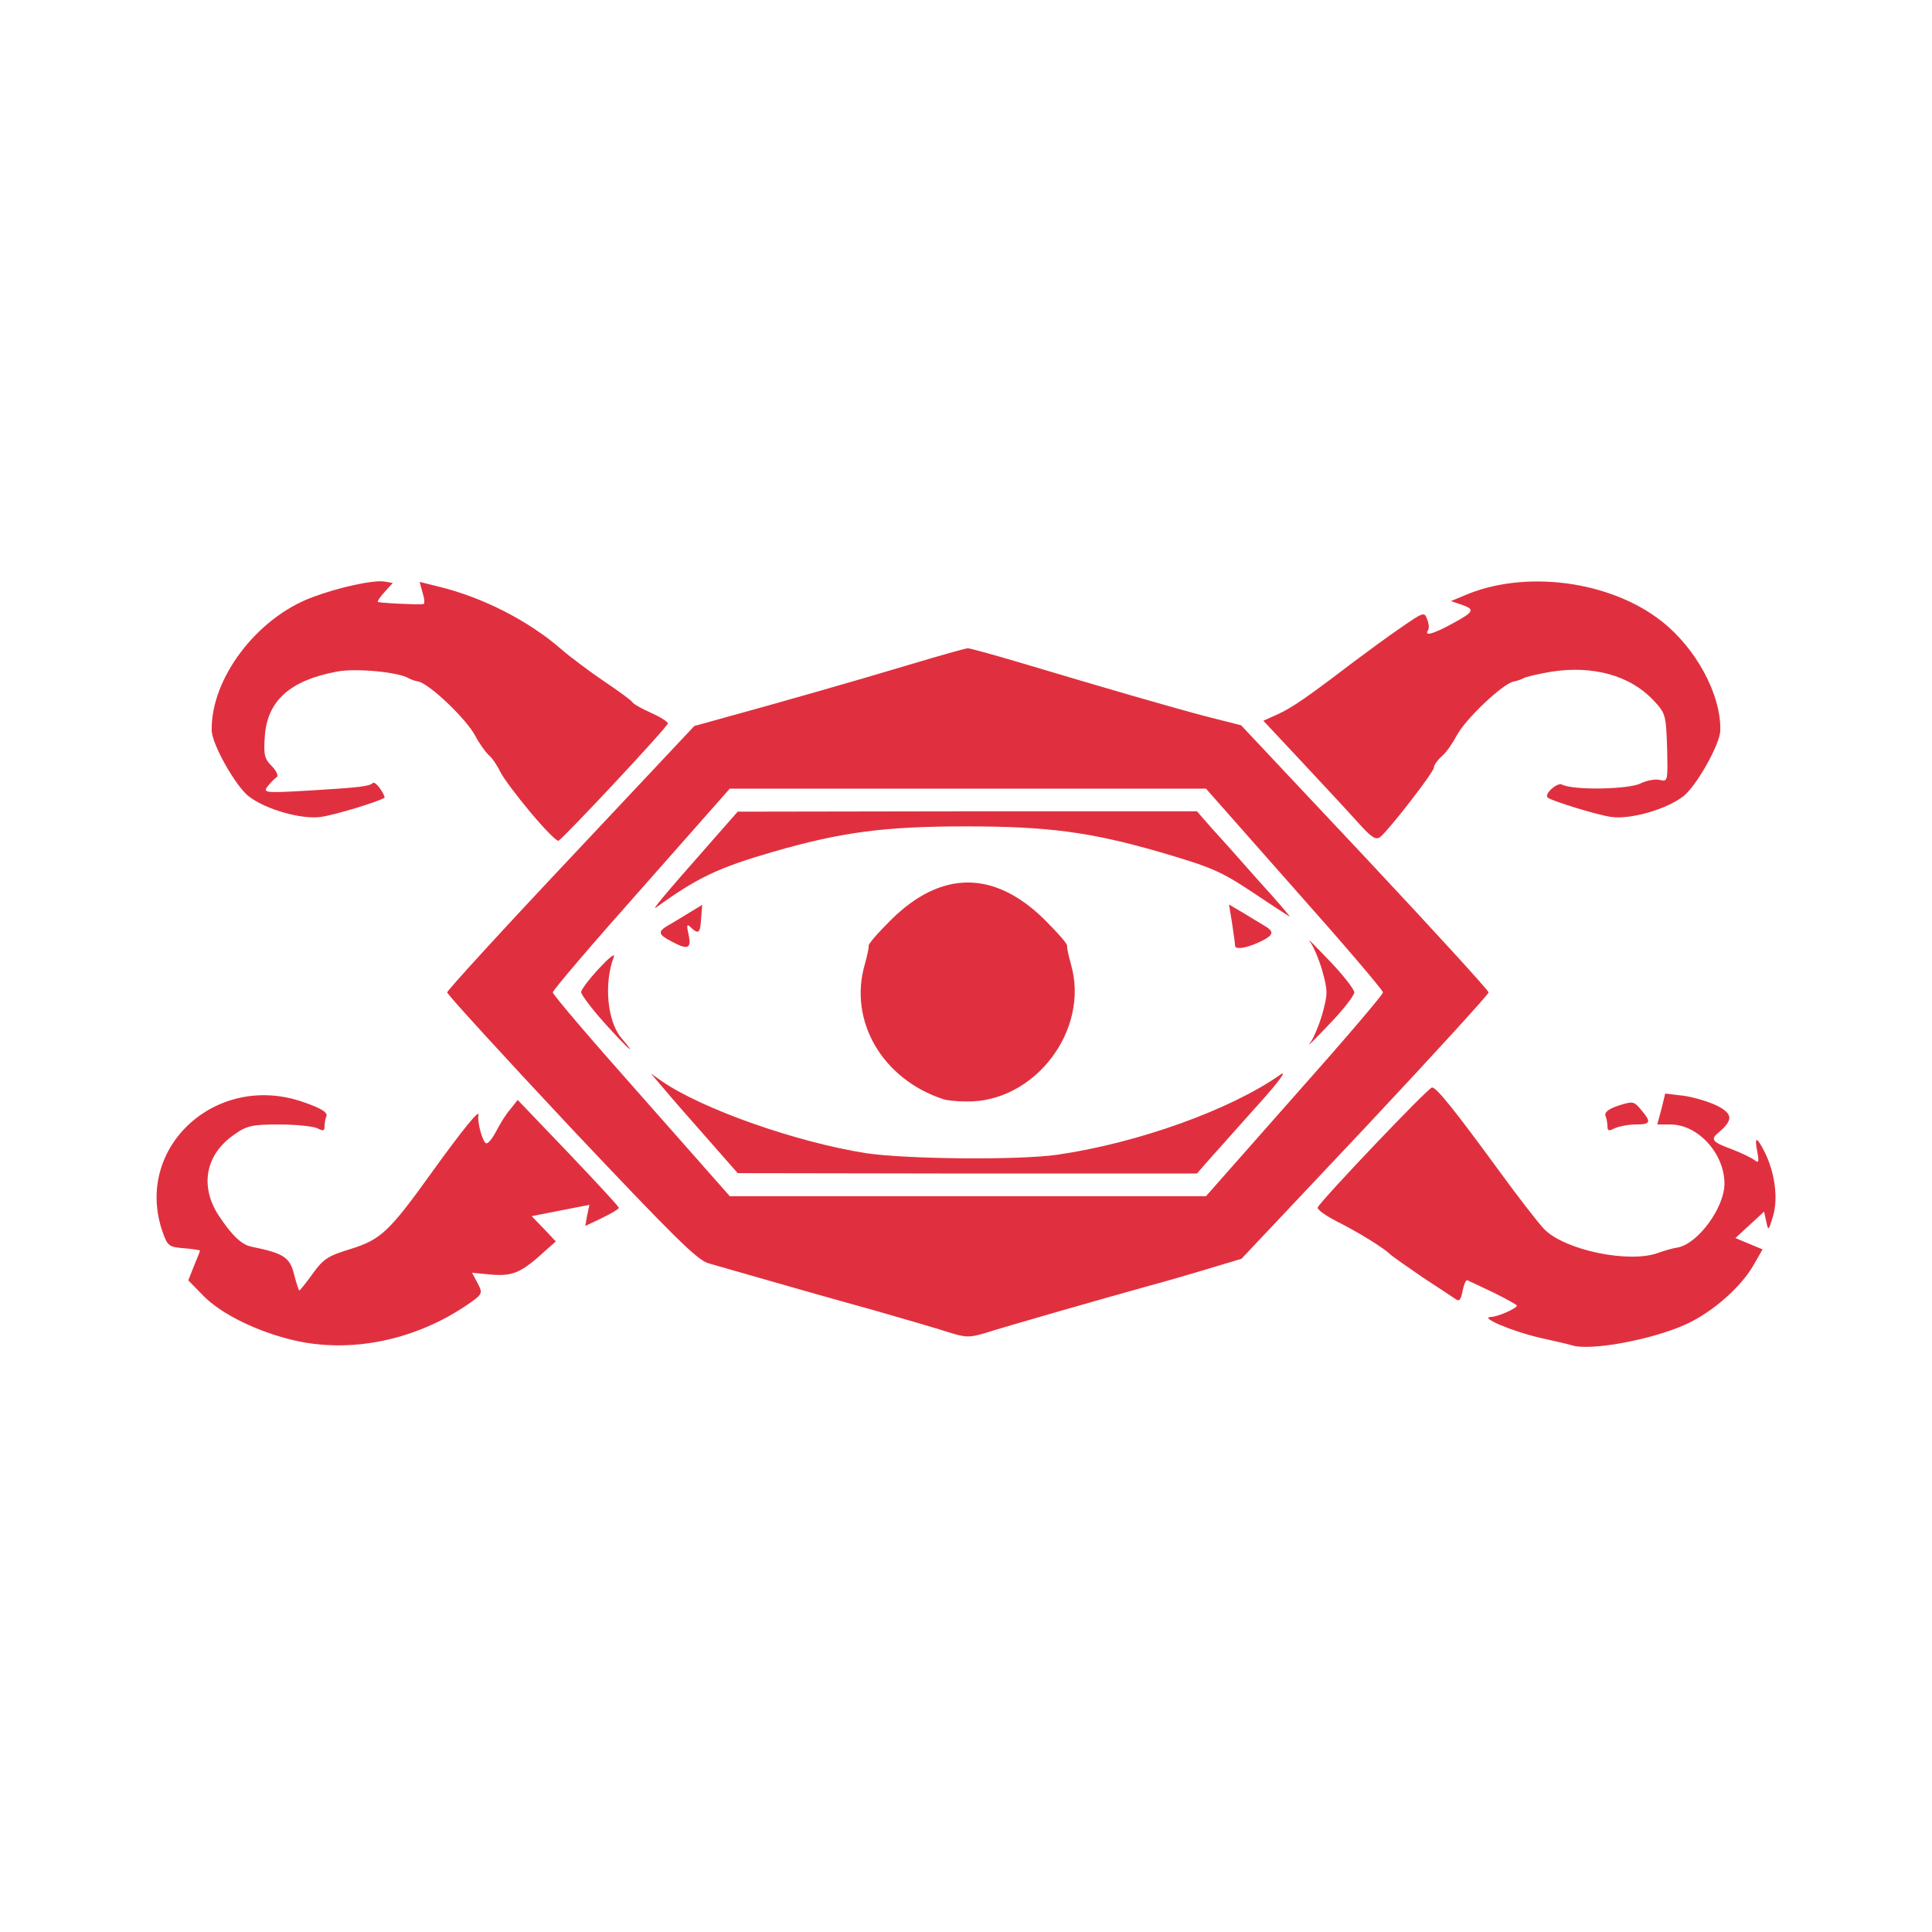
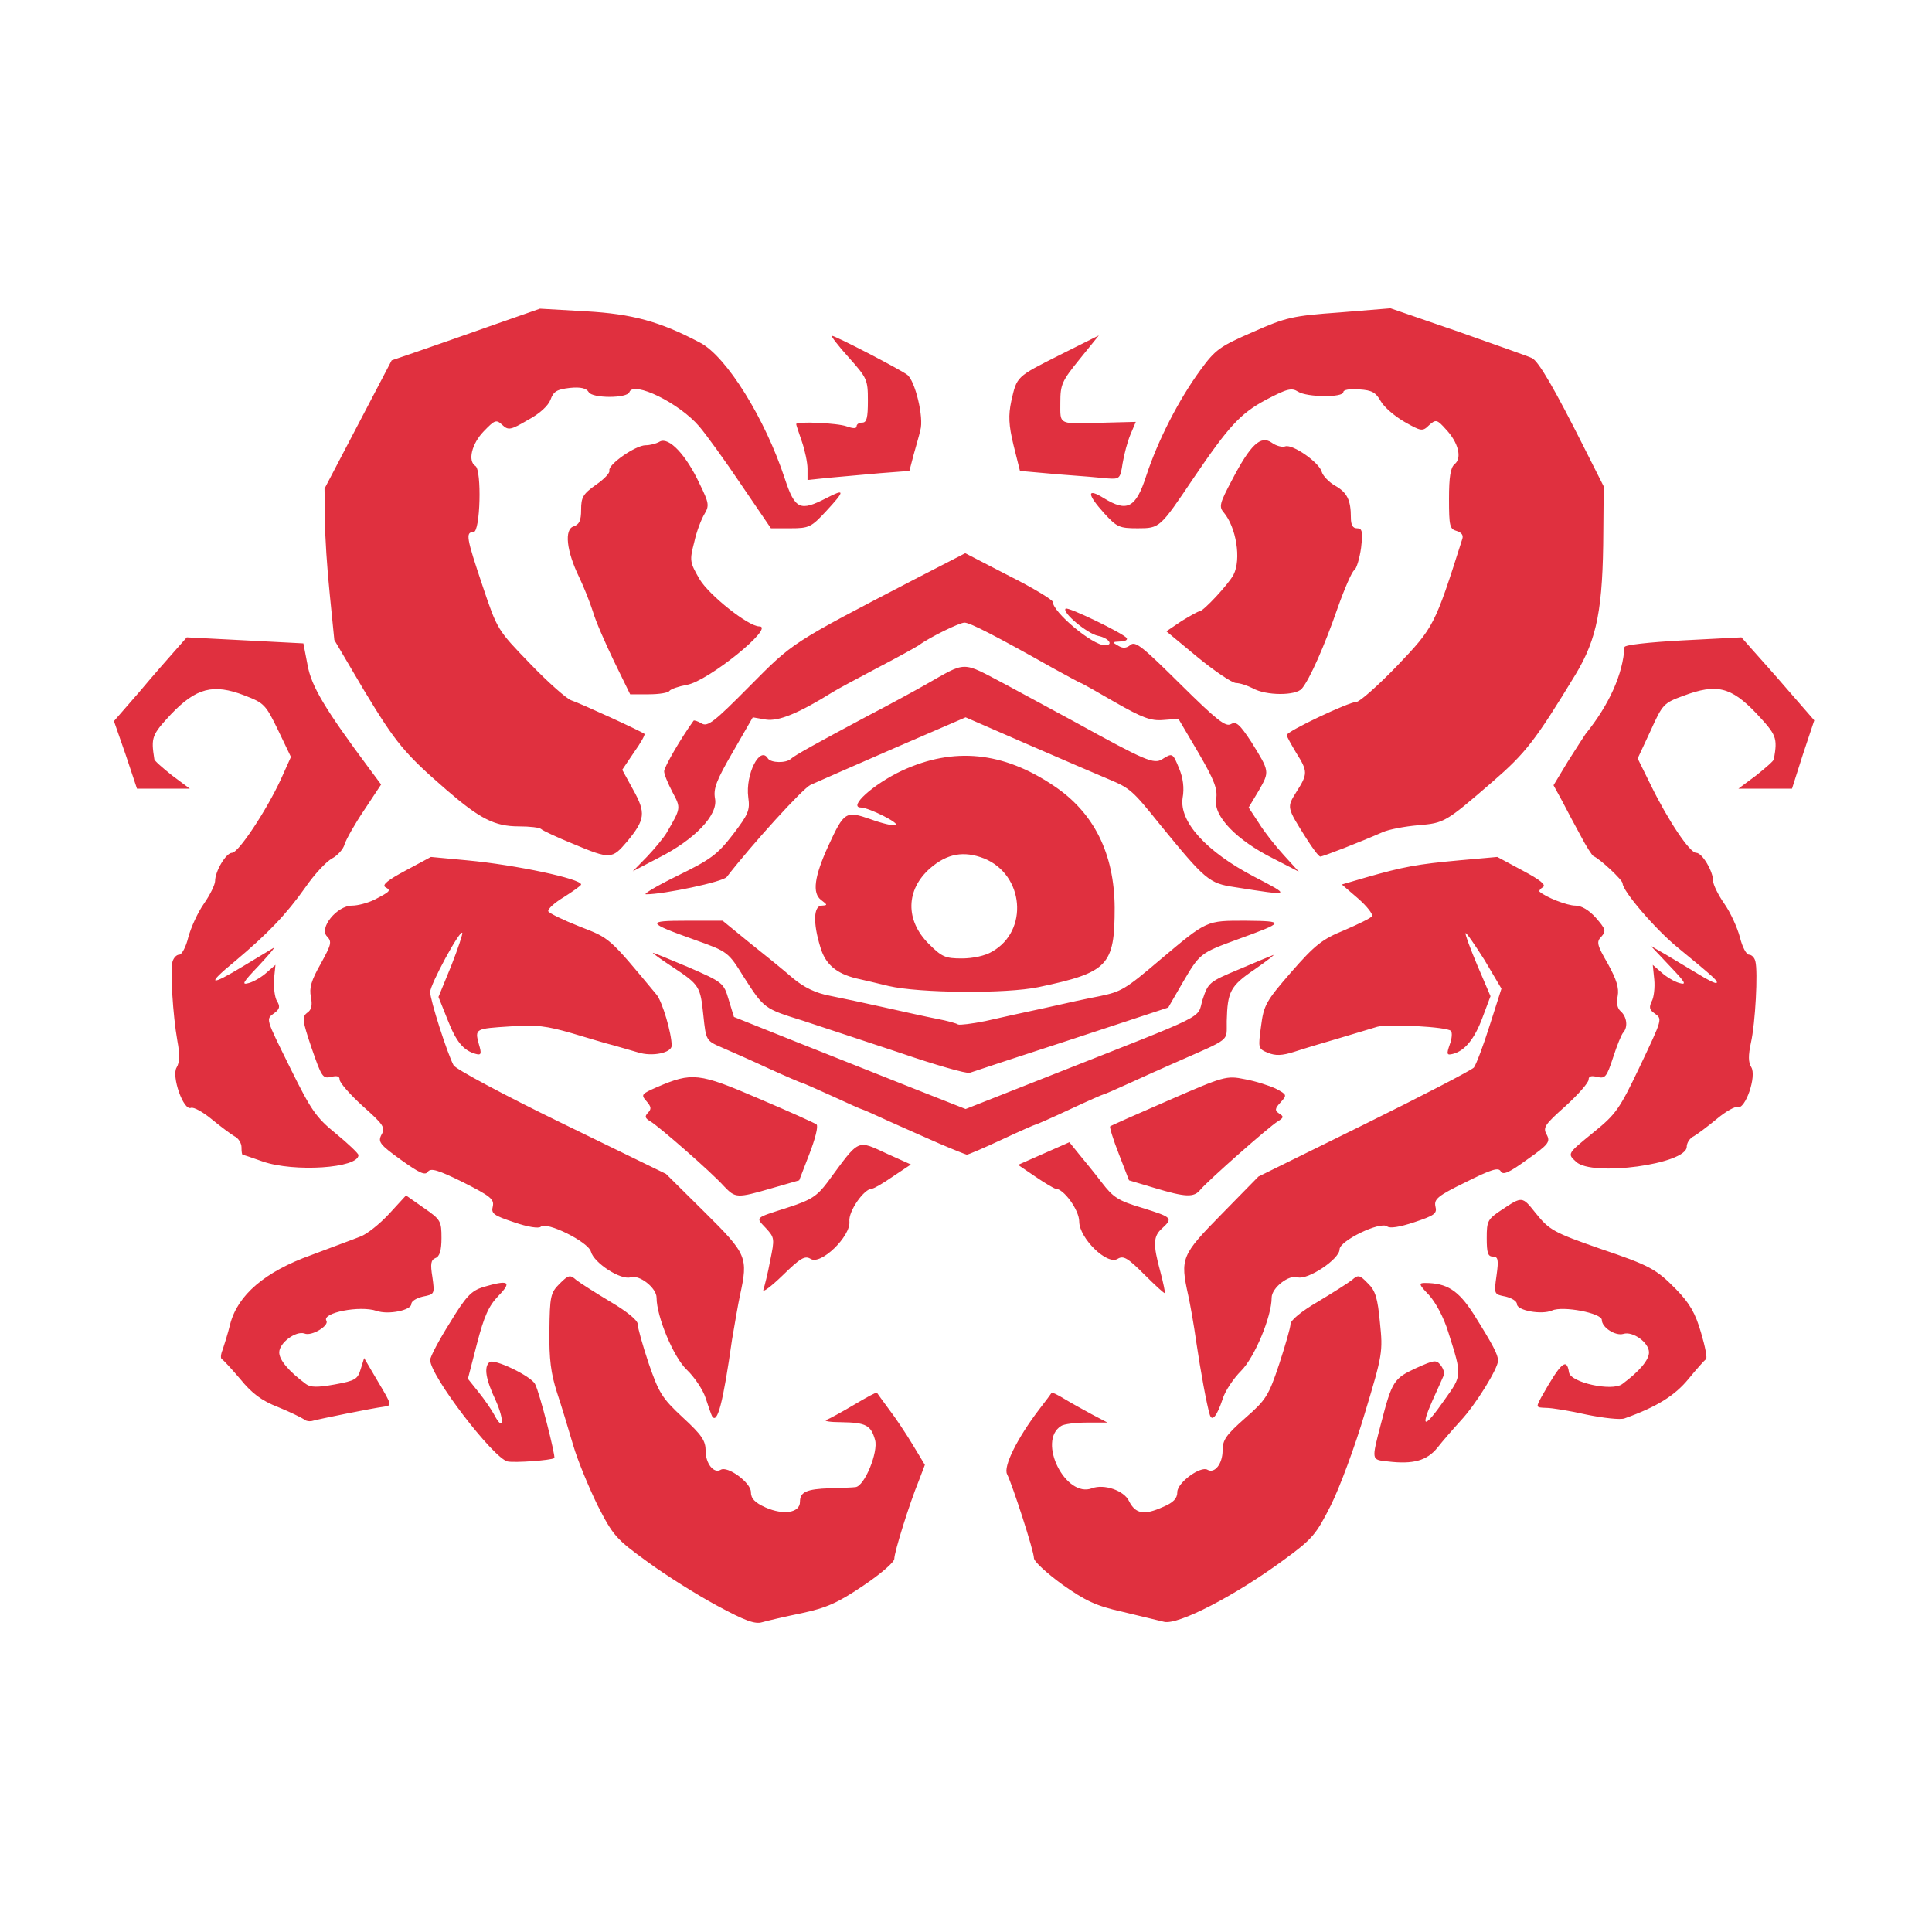
<svg xmlns="http://www.w3.org/2000/svg" viewBox="0 0 512 512">
-   <path fill="#e0303f" fill-rule="evenodd" d="M77.9,355.2C68.1,352.9 58.5,348.2 53.7,343.2L49.9,339.3L51.4,335.5C52.3,333.4 53.0,331.6 53.0,331.4C53.0,331.3 51.1,331.0 48.8,330.8C44.8,330.5 44.4,330.2 43.1,326.5C35.3,304.2 57.3,283.9 80.5,292.1C85.1,293.7 86.9,294.8 86.5,295.8C86.2,296.5 86.0,297.8 86.0,298.6C86.0,299.7 85.6,299.8 84.1,299.0C83.0,298.5 78.5,298.0 74.0,298.0C66.7,298.0 65.4,298.3 61.9,300.8C54.4,306.1 52.9,314.4 58.0,322.2C61.6,327.6 64.1,329.9 66.7,330.4C75.1,332.1 76.8,333.2 77.9,337.6C78.5,340.0 79.2,342.0 79.3,342.0C79.5,342.0 81.1,340.0 82.9,337.5C85.7,333.6 87.0,332.8 92.9,331.0C100.9,328.5 103.1,326.5 114.5,310.6C122.5,299.5 127.2,293.7 126.8,295.5C126.4,297.4 128.0,303.0 128.9,303.0C129.5,303.0 130.6,301.5 131.5,299.8C132.4,298.0 134.0,295.4 135.2,294.0L137.2,291.5L150.6,305.5C157.9,313.2 164.0,319.7 164.0,320.1C164.0,320.4 162.0,321.6 159.5,322.8L155.1,324.9L155.6,322.1L156.2,319.3L148.5,320.8L140.9,322.3L144.1,325.6L147.3,329.0L144.8,331.2C138.2,337.3 136.0,338.2 130.4,337.8L125.1,337.3L126.6,340.1C128.0,342.8 127.9,343.0 123.8,345.8C110.0,355.2 93.0,358.7 77.9,355.2ZM416.5,356.5C415.9,356.3 412.1,355.4 408.0,354.5C400.7,352.8 391.9,349.1 395.1,349.0C396.9,349.0 402.0,346.7 402.0,346.0C401.9,345.7 399.1,344.2 395.7,342.5C392.3,340.9 389.2,339.4 388.9,339.3C388.5,339.1 388.0,340.3 387.6,342.1C387.2,344.4 386.7,345.0 385.8,344.3C385.1,343.8 381.1,341.2 377.0,338.5C372.9,335.7 369.1,333.0 368.5,332.5C367.0,330.9 360.1,326.6 354.1,323.6C351.2,322.1 349.0,320.5 349.2,320.0C349.8,318.4 378.5,288.2 379.5,288.2C380.7,288.1 386.1,295.0 397.8,311.0C402.4,317.3 407.5,323.9 409.2,325.7C414.6,331.3 431.8,334.9 439.5,332.0C440.9,331.5 443.2,330.8 444.6,330.6C450.0,329.6 457.0,320.0 457.0,313.7C457.0,305.7 450.0,298.0 442.7,298.0L439.2,298.0L440.3,293.9L441.3,289.8L446.3,290.4C449.0,290.8 453.0,292.0 455.2,293.1C459.2,295.2 459.3,296.8 455.6,300.0C453.2,301.9 453.6,302.6 458.8,304.5C461.4,305.5 464.1,306.8 464.9,307.4C466.1,308.3 466.2,308.0 465.7,305.2C464.9,301.2 465.5,301.1 467.5,305.0C470.3,310.4 471.3,317.4 469.9,322.2C468.7,326.2 468.6,326.3 468.1,323.8L467.5,321.1L463.7,324.6L459.9,328.1L463.5,329.6L467.1,331.1L464.8,335.1C461.5,341.0 453.8,347.8 446.7,351.0C437.6,355.1 421.3,358.1 416.5,356.5ZM251.2,353.0C248.4,352.1 239.2,349.4 230.8,347.0C222.4,344.7 210.1,341.2 203.5,339.3C196.9,337.4 189.9,335.4 187.8,334.8C184.8,334.0 178.4,327.6 151.3,298.9C133.3,279.7 118.5,263.5 118.5,263.0C118.5,262.5 133.2,246.4 151.3,227.2L184.0,192.4L192.3,190.1C204.7,186.7 225.9,180.7 241.5,176.0C249.2,173.7 255.9,171.8 256.5,171.8C257.1,171.8 263.6,173.6 271.0,175.8C293.4,182.5 311.0,187.6 320.2,190.0L328.9,192.2L361.7,227.1C379.7,246.3 394.5,262.5 394.5,263.0C394.5,263.5 379.8,279.6 361.8,298.8L329.0,333.6L320.3,336.2C315.4,337.7 308.1,339.8 304.0,340.9C292.1,344.2 265.9,351.7 261.0,353.3C256.9,354.5 255.9,354.5 251.2,353.0ZM343.0,290.5C355.9,276.0 366.5,263.6 366.5,263.0C366.5,262.4 355.9,250.0 343.0,235.5L319.6,209.0L256.5,209.0L193.4,209.0L170.0,235.5C157.1,250.0 146.5,262.4 146.5,263.0C146.5,263.6 157.1,276.0 170.0,290.5L193.4,317.0L256.5,317.0L319.6,317.0L343.0,290.5ZM187.5,301.8C183.1,296.8 177.9,290.9 176.0,288.6L172.5,284.5L175.5,286.6C186.3,294.0 211.1,302.7 229.5,305.6C240.1,307.2 270.0,307.5 280.3,306.0C301.6,302.9 326.1,294.1 339.3,284.8C341.2,283.5 339.0,286.5 334.1,292.0C329.4,297.2 323.8,303.6 321.4,306.2L317.2,311.0L256.3,311.0L195.5,310.9L187.5,301.8ZM426.0,298.6C426.0,297.8 425.8,296.5 425.5,295.8C425.1,294.8 426.2,293.9 428.9,293.0C432.7,291.8 433.0,291.8 434.9,294.1C437.7,297.4 437.5,298.0 433.4,298.0C431.5,298.0 429.0,298.5 427.9,299.0C426.4,299.8 426.0,299.7 426.0,298.6ZM250.0,291.3C233.8,286.0 224.8,270.5 229.2,255.5C229.8,253.3 230.3,251.1 230.2,250.7C230.0,250.2 232.8,247.1 236.2,243.7C249.5,230.6 263.5,230.6 276.8,243.7C280.2,247.1 283.0,250.2 282.8,250.7C282.7,251.1 283.2,253.3 283.8,255.5C288.9,272.9 274.2,292.3 256.0,291.9C253.5,291.9 250.8,291.6 250.0,291.3ZM347.1,276.5C348.0,275.4 349.5,271.9 350.4,268.8C351.9,263.4 351.9,262.6 350.4,257.2C349.5,254.1 348.0,250.6 347.1,249.5C346.2,248.3 348.5,250.6 352.2,254.5C355.9,258.3 358.9,262.2 358.9,263.0C358.9,263.8 355.9,267.7 352.2,271.5C348.5,275.4 346.2,277.7 347.1,276.5ZM160.2,271.1C156.8,267.3 154.0,263.6 154.0,262.9C154.0,262.3 156.1,259.5 158.7,256.7C161.2,254.0 163.0,252.5 162.7,253.5C160.0,260.5 160.9,270.5 164.6,275.0C169.4,280.6 166.4,278.0 160.2,271.1ZM327.3,250.6C327.3,250.0 326.9,247.3 326.5,244.6L325.7,239.7L329.6,242.0C331.8,243.3 334.3,244.9 335.2,245.4C337.6,246.8 337.5,247.7 334.9,249.1C331.1,251.1 327.3,251.9 327.3,250.6ZM177.8,249.4C174.5,247.7 174.3,246.9 176.8,245.4C177.7,244.9 180.2,243.4 182.3,242.1L186.1,239.8L185.8,243.4C185.6,247.3 185.1,247.7 183.1,245.8C182.0,244.7 181.9,245.1 182.5,247.8C183.3,251.5 182.2,251.8 177.8,249.4ZM332.0,236.5C323.4,230.8 321.0,229.8 307.0,225.7C288.9,220.5 277.7,219.0 256.0,219.0C234.4,219.0 223.1,220.5 205.0,225.7C190.2,230.0 184.8,232.6 174.0,240.4C172.4,241.6 175.5,237.8 187.5,224.2L195.5,215.1L256.3,215.0L317.2,215.0L321.4,219.8C323.8,222.4 329.4,228.7 333.9,233.8C338.5,238.8 342.0,243.0 341.8,242.9C341.7,242.9 337.2,240.0 332.0,236.5ZM140.6,215.3C137.0,211.0 133.3,206.1 132.5,204.4C131.7,202.7 130.3,200.7 129.4,200.0C128.6,199.2 127.0,197.0 126.0,195.1C123.7,190.6 113.7,181.1 110.8,180.6C110.1,180.5 109.0,180.1 108.4,179.8C105.8,178.1 94.1,177.0 89.2,178.0C76.9,180.3 70.9,185.7 70.2,194.9C69.8,200.0 70.1,201.1 72.0,203.0C73.2,204.2 73.8,205.5 73.4,205.9C72.9,206.2 71.8,207.3 71.0,208.3C69.6,210.1 70.0,210.2 82.0,209.5C95.2,208.7 97.9,208.4 98.8,207.5C99.1,207.2 100.0,207.9 100.8,209.1C101.6,210.2 102.0,211.2 101.9,211.4C100.5,212.4 88.7,216.0 85.0,216.5C80.0,217.2 70.6,214.6 66.0,211.1C62.6,208.6 56.1,197.2 56.1,193.5C55.9,179.8 68.0,163.8 82.7,158.3C89.9,155.6 98.8,153.7 101.8,154.1L104.1,154.5L102.0,156.8C100.8,158.1 100.0,159.3 100.1,159.5C100.5,159.8 110.5,160.3 112.2,160.1C112.6,160.0 112.5,158.7 112.0,157.1L111.2,154.2L116.4,155.5C127.9,158.3 140.1,164.5 148.8,172.1C151.1,174.1 156.2,177.9 160.0,180.5C163.9,183.1 167.3,185.6 167.6,186.1C167.9,186.6 170.1,187.8 172.5,188.9C175.0,190.0 177.0,191.3 177.0,191.7C177.0,192.6 149.2,222.3 148.0,222.8C147.5,223.0 144.2,219.6 140.6,215.3ZM359.9,218.0C357.5,215.3 350.8,208.1 345.1,202.0L334.8,191.0L338.6,189.3C342.5,187.5 346.4,184.8 358.6,175.5C362.2,172.8 367.9,168.6 371.3,166.3C377.2,162.2 377.5,162.1 378.2,164.1C378.7,165.3 378.8,166.6 378.4,167.1C377.4,168.7 379.9,168.0 385.0,165.2C390.7,162.1 391.0,161.5 387.2,160.2L384.5,159.3L388.1,157.8C404.1,150.9 426.7,153.9 440.3,164.6C449.4,171.7 456.1,184.0 455.9,193.5C455.9,197.2 449.4,208.6 446.0,211.1C441.4,214.6 432.0,217.2 427.0,216.5C423.4,216.0 411.6,212.4 410.2,211.4C409.0,210.6 412.6,207.3 413.9,207.9C416.9,209.5 431.7,209.2 434.8,207.6C436.4,206.8 438.7,206.4 439.9,206.7C442.0,207.2 442.0,207.0 441.8,198.2C441.5,189.3 441.4,189.0 438.0,185.4C431.9,179.0 422.1,176.3 411.2,178.0C407.6,178.6 404.2,179.4 403.6,179.8C403.0,180.1 401.9,180.5 401.2,180.6C398.3,181.1 388.3,190.6 386.0,195.0C385.0,196.9 383.3,199.4 382.1,200.4C380.9,201.5 380.0,202.8 380.0,203.4C380.0,204.6 368.3,219.7 365.8,221.8C364.6,222.7 363.5,222.0 359.9,218.0Z" />
+   <path fill="#e0303f" fill-rule="evenodd" d="M190.0,425.5C184.8,422.7 176.5,417.5 171.6,413.9C163.3,407.9 162.5,407.0 158.4,399.0C156.1,394.3 153.1,387.1 151.9,383.0C150.7,378.9 148.8,372.6 147.6,369.0C146.0,364.0 145.5,360.2 145.6,352.7C145.7,343.5 145.9,342.6 148.3,340.2C150.7,337.8 151.1,337.8 152.7,339.2C153.7,340.0 157.8,342.6 161.8,345.0C166.2,347.6 169.0,349.9 169.0,350.9C169.0,351.9 170.3,356.5 171.9,361.3C174.6,369.1 175.4,370.5 180.9,375.6C186.0,380.3 187.0,381.8 187.0,384.5C187.0,387.9 189.2,390.6 191.0,389.5C192.8,388.4 199.0,392.9 199.0,395.4C199.0,397.1 200.0,398.2 202.9,399.5C207.7,401.6 212.0,400.9 212.0,398.0C212.0,395.4 213.7,394.6 220.0,394.4C223.0,394.3 226.1,394.2 226.7,394.1C229.1,393.9 232.8,384.8 231.9,381.6C230.8,377.7 229.5,377.0 223.0,376.9C220.0,376.9 218.2,376.6 219.0,376.3C219.8,376.0 223.1,374.2 226.3,372.3C229.5,370.4 232.2,368.9 232.4,369.1C232.5,369.3 234.0,371.3 235.6,373.5C237.3,375.7 240.1,379.9 241.9,382.9L245.1,388.2L243.5,392.4C241.0,398.5 237.0,411.3 237.0,413.1C237.0,414.0 233.4,417.1 228.8,420.2C222.0,424.8 219.0,426.1 212.5,427.5C208.1,428.4 203.4,429.5 202.0,429.9C200.1,430.5 197.4,429.5 190.0,425.5ZM308.5,429.8C306.8,429.4 301.8,428.2 297.3,427.1C290.5,425.6 287.6,424.2 281.5,419.9C277.4,416.9 274.0,413.8 274.0,412.9C274.0,411.0 268.3,393.5 266.9,390.7C265.8,388.7 269.6,381.1 275.4,373.5C277.1,371.3 278.6,369.3 278.7,369.1C278.8,368.9 280.4,369.7 282.2,370.8C284.0,371.9 287.3,373.7 289.5,374.9L293.5,377.0L288.0,377.0C285.0,377.0 281.9,377.4 281.2,377.9C274.8,381.9 282.4,397.1 289.4,394.4C292.6,393.2 297.9,395.0 299.2,397.8C300.9,401.2 303.2,401.6 308.1,399.4C311.0,398.2 312.0,397.1 312.0,395.4C312.0,392.9 318.2,388.4 320.0,389.5C321.9,390.6 324.0,387.9 324.0,384.4C324.0,381.6 324.9,380.3 330.0,375.8C335.5,371.0 336.2,369.9 339.0,361.5C340.6,356.6 342.0,351.8 342.0,350.9C342.0,349.9 344.9,347.5 349.2,345.0C353.2,342.6 357.3,340.0 358.3,339.2C359.9,337.8 360.3,337.8 362.5,340.1C364.5,342.0 365.1,344.0 365.7,350.5C366.5,358.2 366.4,359.0 361.7,374.5C359.1,383.3 355.0,394.3 352.7,398.9C348.8,406.6 347.9,407.8 340.2,413.4C327.3,422.9 312.2,430.7 308.5,429.8ZM134.5,387.3C130.7,386.4 114.0,364.6 114.0,360.4C114.0,359.6 116.3,355.2 119.2,350.6C123.5,343.5 124.9,342.1 128.0,341.1C134.8,339.1 135.8,339.6 132.1,343.4C129.5,346.1 128.3,348.8 126.4,356.1L124.0,365.4L126.8,368.9C128.4,370.9 130.2,373.5 130.9,374.8C133.4,379.6 133.8,376.7 131.4,371.2C128.7,365.5 128.2,362.3 129.7,361.0C130.8,359.9 140.8,364.7 141.8,366.8C143.0,369.0 147.3,386.0 146.9,386.4C146.1,387.0 136.4,387.7 134.5,387.3ZM367.8,387.3C363.4,386.8 363.4,387.2 366.0,377.2C368.9,366.0 369.4,365.3 375.2,362.6C380.1,360.4 380.6,360.3 381.8,361.8C382.5,362.7 382.9,363.9 382.6,364.5C382.4,365.0 381.0,368.1 379.6,371.2C376.3,378.7 377.5,378.6 382.8,371.0C387.5,364.4 387.5,364.7 383.8,353.0C382.6,349.1 380.5,345.2 378.7,343.2C376.0,340.4 375.9,340.0 377.6,340.0C383.5,340.0 386.5,342.0 390.5,348.2C395.7,356.5 397.0,359.0 397.0,360.6C397.0,362.6 391.2,372.1 387.1,376.5C385.1,378.7 382.3,381.9 380.9,383.7C378.1,387.1 374.5,388.1 367.8,387.3ZM80.5,376.1C79.9,375.7 76.9,374.2 73.7,372.9C69.3,371.2 66.7,369.2 63.7,365.5C61.4,362.8 59.2,360.4 58.8,360.2C58.4,360.0 58.5,358.9 59.0,357.7C59.4,356.5 60.4,353.4 61.0,350.9C63.0,343.2 70.2,337.0 82.5,332.6C88.0,330.5 93.8,328.4 95.5,327.7C97.2,327.1 100.6,324.4 103.1,321.7L107.6,316.8L112.3,320.1C116.8,323.2 117.0,323.6 117.0,328.1C117.0,331.4 116.5,333.0 115.4,333.4C114.2,333.9 114.0,334.9 114.6,338.5C115.2,342.9 115.2,343.0 112.1,343.6C110.4,344.0 109.0,344.8 109.0,345.6C109.0,347.2 103.0,348.5 99.8,347.4C95.4,345.9 85.2,347.9 86.5,350.0C87.3,351.3 82.6,354.2 80.7,353.4C78.4,352.6 74.0,355.9 74.0,358.4C74.0,360.4 76.5,363.4 81.1,366.8C82.3,367.7 84.2,367.7 88.7,366.9C94.2,365.9 94.8,365.5 95.6,362.8L96.5,359.9L100.2,366.2C103.9,372.4 103.9,372.5 101.7,372.8C98.6,373.2 84.8,376.0 83.0,376.5C82.1,376.8 81.0,376.6 80.5,376.1ZM420.5,374.9C416.1,373.9 411.3,373.1 409.7,373.1C407.0,373.0 407.0,373.0 408.5,370.2C413.7,361.0 415.2,359.7 415.8,363.7C416.2,366.4 427.2,368.8 429.9,366.8C434.5,363.4 437.0,360.4 437.0,358.4C437.0,355.8 432.7,352.7 430.2,353.5C428.1,354.1 424.5,351.8 424.5,349.8C424.5,348.0 414.2,346.0 411.3,347.3C408.5,348.5 402.0,347.3 402.0,345.6C402.0,344.8 400.6,344.0 399.0,343.6C395.9,343.0 395.9,343.0 396.6,338.0C397.2,333.8 397.0,333.0 395.6,333.0C394.3,333.0 394.0,332.0 394.0,328.1C394.0,323.6 394.2,323.1 398.0,320.6C403.4,317.0 403.4,317.0 406.9,321.4C410.6,326.0 411.7,326.6 424.0,330.9C437.3,335.4 438.9,336.3 444.2,341.7C447.8,345.4 449.3,348.0 450.8,353.2C451.9,356.9 452.5,360.0 452.1,360.2C451.8,360.4 449.7,362.7 447.5,365.4C443.9,369.8 439.2,372.8 430.5,375.9C429.4,376.3 424.9,375.8 420.5,374.9ZM188.7,375.3C188.5,374.9 187.7,372.7 187.0,370.5C186.3,368.3 184.0,364.9 182.0,363.0C178.5,359.7 174.0,348.9 174.0,343.9C174.0,341.3 169.4,337.7 167.1,338.5C164.5,339.3 157.4,334.7 156.6,331.7C155.9,329.1 144.8,323.6 143.3,325.1C142.8,325.6 139.9,325.2 136.2,323.9C130.8,322.1 130.1,321.6 130.6,319.7C131.0,317.8 130.0,317.0 122.7,313.3C116.0,310.0 114.2,309.5 113.4,310.5C112.7,311.6 111.2,310.9 106.3,307.4C100.6,303.3 100.1,302.6 101.1,300.7C102.2,298.8 101.6,298.0 96.1,293.1C92.7,290.0 90.0,286.9 90.0,286.1C90.0,285.2 89.3,285.0 87.7,285.4C85.5,285.9 85.2,285.3 82.6,277.8C80.1,270.4 80.0,269.5 81.4,268.4C82.6,267.6 82.8,266.4 82.4,264.2C81.9,261.8 82.5,259.8 85.0,255.4C87.8,250.3 88.0,249.6 86.7,248.2C84.4,246.0 89.3,240.0 93.3,240.0C94.8,240.0 97.5,239.3 99.3,238.4C103.5,236.2 103.7,236.0 102.1,235.1C101.2,234.5 102.8,233.2 107.5,230.7L114.2,227.1L123.8,228.0C136.7,229.2 154.0,232.9 154.0,234.4C154.0,234.7 152.0,236.1 149.5,237.7C147.0,239.2 145.1,240.9 145.3,241.5C145.5,242.0 149.2,243.8 153.5,245.5C161.7,248.7 161.2,248.2 174.0,263.6C175.5,265.4 178.0,273.8 178.0,277.1C178.0,279.0 172.9,280.1 169.1,278.9C167.1,278.3 164.2,277.5 162.5,277.0C160.8,276.6 155.9,275.1 151.5,273.8C144.9,271.9 142.1,271.5 135.3,272.0C125.9,272.6 125.8,272.6 126.9,276.7C127.7,279.3 127.5,279.7 126.1,279.3C122.8,278.4 120.9,276.1 118.6,270.2L116.2,264.2L119.6,255.9C121.4,251.3 122.7,247.4 122.5,247.2C121.8,246.5 114.0,260.9 114.0,262.9C114.0,265.0 118.5,279.1 120.2,282.3C120.7,283.3 133.6,290.2 148.8,297.6L176.5,311.1L186.8,321.3C198.0,332.4 198.3,333.2 196.1,343.3C195.6,345.6 194.7,350.9 194.0,355.0C191.6,371.9 190.1,377.6 188.7,375.3ZM320.6,374.9C319.8,372.3 318.2,363.6 317.0,355.5C316.4,351.1 315.4,345.6 314.9,343.3C312.7,333.4 313.1,332.6 323.8,321.7L333.5,311.8L361.5,298.0C376.9,290.4 390.0,283.6 390.6,282.9C391.2,282.1 393.1,277.1 394.8,271.7L397.9,262.0L393.4,254.4C390.8,250.3 388.6,247.1 388.4,247.3C388.2,247.5 389.6,251.3 391.5,255.8L395.0,264.0L392.9,269.6C390.8,275.3 388.2,278.5 385.0,279.3C383.4,279.7 383.3,279.4 384.2,276.8C384.8,275.2 384.9,273.6 384.5,273.2C383.5,272.1 367.9,271.3 365.0,272.1C363.6,272.5 359.1,273.9 355.0,275.1C350.9,276.3 345.5,277.9 343.1,278.7C339.7,279.8 338.0,279.8 336.0,279.0C333.4,277.9 333.4,277.8 334.2,271.9C334.9,266.4 335.5,265.3 342.2,257.6C348.5,250.4 350.4,248.9 356.3,246.5C360.0,244.9 363.3,243.3 363.6,242.8C363.9,242.3 362.3,240.2 359.9,238.1L355.6,234.4L362.1,232.5C371.9,229.7 375.7,229.0 386.7,228.0L396.8,227.1L403.5,230.7C408.2,233.2 409.8,234.5 408.9,235.1C408.2,235.5 407.8,236.1 408.0,236.3C409.7,237.8 415.3,240.0 417.5,240.0C419.1,240.0 421.1,241.2 422.9,243.2C425.5,246.2 425.7,246.7 424.4,248.2C423.0,249.6 423.2,250.4 426.1,255.4C428.4,259.6 429.1,261.8 428.7,264.0C428.3,265.8 428.6,267.2 429.5,268.0C431.1,269.4 431.5,272.1 430.2,273.6C429.7,274.1 428.5,277.1 427.5,280.2C425.8,285.4 425.4,285.9 423.3,285.4C421.7,285.0 421.0,285.2 421.0,286.1C421.0,286.9 418.3,290.0 414.9,293.1C409.4,298.0 408.8,298.8 409.9,300.7C410.9,302.6 410.4,303.3 404.7,307.3C399.9,310.8 398.3,311.5 397.7,310.4C397.1,309.3 395.2,309.9 388.4,313.3C381.0,316.9 380.0,317.8 380.4,319.7C380.9,321.6 380.2,322.1 374.8,323.9C370.9,325.2 368.3,325.6 367.6,325.0C365.8,323.6 355.0,328.8 355.0,331.1C355.0,333.7 346.5,339.3 343.9,338.5C341.6,337.7 337.0,341.3 337.0,343.9C337.0,348.9 332.5,359.7 328.9,363.3C326.9,365.3 324.6,368.7 324.0,370.8C322.5,375.3 321.2,376.9 320.6,374.9ZM202.3,341.8C202.6,340.9 203.5,337.4 204.1,334.1C205.3,328.3 205.3,328.0 203.0,325.5C200.2,322.5 199.8,322.9 208.8,320.0C215.0,318.0 216.5,317.0 219.3,313.3C228.0,301.5 226.9,302.0 235.4,305.9L241.4,308.6L236.6,311.8C234.0,313.6 231.6,315.0 231.1,315.0C229.0,315.0 224.8,321.0 225.1,323.7C225.5,327.6 217.5,335.4 214.8,333.6C213.3,332.7 212.1,333.4 207.4,338.0C204.3,341.0 202.0,342.7 202.3,341.8ZM303.2,337.7C298.8,333.3 297.7,332.7 296.2,333.6C293.4,335.4 286.0,328.1 286.0,323.7C286.0,320.7 281.9,315.0 279.7,315.0C279.4,315.0 277.0,313.6 274.5,311.9L269.8,308.7L276.6,305.7L283.4,302.7L285.9,305.8C287.3,307.5 290.1,310.9 292.0,313.4C295.0,317.3 296.3,318.2 302.7,320.1C310.7,322.6 310.9,322.8 308.0,325.5C305.6,327.6 305.5,329.7 307.5,337.0C308.3,340.0 308.8,342.5 308.7,342.7C308.5,342.8 306.1,340.6 303.2,337.7ZM191.9,314.4C188.5,310.6 174.6,298.5 172.4,297.2C170.9,296.3 170.8,295.9 171.7,294.9C172.7,293.9 172.6,293.3 171.3,291.8C169.8,290.1 170.0,289.9 174.1,288.1C183.4,284.1 185.2,284.3 201.0,291.1C209.0,294.5 215.9,297.6 216.4,298.0C216.9,298.5 216.0,301.9 214.5,305.8L211.8,312.8L204.5,314.9C195.2,317.6 194.9,317.5 191.9,314.4ZM305.9,314.8L299.2,312.8L296.5,305.8C295.0,302.0 294.0,298.7 294.2,298.5C294.4,298.3 301.4,295.2 309.7,291.6C324.4,285.2 325.0,285.0 329.9,286.0C332.7,286.5 336.4,287.7 338.1,288.5C341.1,290.1 341.1,290.2 339.4,292.1C337.8,293.8 337.8,294.3 339.0,295.1C340.3,295.9 340.2,296.2 338.6,297.2C336.4,298.5 320.2,312.8 318.1,315.3C316.4,317.4 314.2,317.3 305.9,314.8ZM69.6,307.8C66.8,306.8 64.4,306.0 64.3,306.0C64.1,306.0 64.0,305.1 64.0,304.0C64.0,303.0 63.2,301.6 62.1,301.1C61.1,300.5 58.4,298.5 56.1,296.6C53.8,294.7 51.3,293.3 50.6,293.6C48.6,294.4 45.4,285.2 46.8,282.9C47.6,281.6 47.7,279.5 47.0,275.8C45.8,269.0 45.1,257.3 45.7,254.9C46.0,253.8 46.8,253.0 47.5,253.0C48.2,253.0 49.3,250.9 49.9,248.4C50.6,245.8 52.4,241.8 54.1,239.4C55.7,237.1 57.0,234.4 57.0,233.5C57.0,230.9 59.9,226.0 61.5,226.0C63.2,226.0 70.6,214.8 74.4,206.6L77.1,200.6L73.7,193.5C70.4,186.7 70.0,186.3 64.8,184.3C56.5,181.1 52.0,182.3 45.3,189.3C40.2,194.8 40.0,195.4 40.9,201.2C40.9,201.6 43.1,203.5 45.6,205.5L50.3,209.0L43.3,209.0L36.3,209.0L33.3,200.0L30.2,191.1L36.9,183.4C40.5,179.1 44.9,174.1 46.5,172.3L49.5,168.9L65.0,169.7L80.4,170.5L81.5,176.2C82.5,181.9 86.2,188.0 97.8,203.6L101.0,207.9L96.5,214.7C94.0,218.4 91.7,222.5 91.3,223.8C91.0,225.0 89.5,226.7 88.0,227.5C86.5,228.3 83.3,231.7 80.9,235.2C75.8,242.4 71.0,247.4 62.2,254.8C54.5,261.1 55.5,261.5 64.7,255.9C68.5,253.6 72.0,251.5 72.5,251.2C73.0,251.0 71.2,253.1 68.5,256.0C64.3,260.4 63.9,261.1 66.0,260.5C67.4,260.1 69.5,258.8 70.7,257.7L73.0,255.7L72.6,259.6C72.5,261.7 72.8,264.3 73.4,265.3C74.3,266.7 74.1,267.4 72.8,268.4C70.4,270.2 70.2,269.4 77.0,283.2C82.4,294.1 83.7,296.1 89.0,300.4C92.3,303.1 95.0,305.7 95.0,306.1C95.0,309.6 77.9,310.7 69.6,307.8ZM417.7,307.9C415.3,305.7 415.3,305.8 422.4,300.0C428.2,295.3 429.2,293.9 434.4,283.0C440.7,269.7 440.6,270.1 438.4,268.5C437.1,267.6 437.0,266.9 437.7,265.4C438.3,264.4 438.6,261.7 438.4,259.6L438.0,255.7L440.3,257.7C441.5,258.8 443.6,260.1 445.0,260.5C447.1,261.1 446.7,260.4 442.5,256.0L437.5,250.7L441.5,253.0C443.7,254.3 447.5,256.6 450.0,258.1C452.4,259.6 454.6,260.7 454.9,260.5C455.3,260.0 454.6,259.3 444.6,251.1C438.6,246.2 430.0,236.1 430.0,234.1C430.0,233.2 424.0,227.6 422.3,226.9C421.9,226.7 420.3,224.2 418.9,221.5C417.4,218.8 415.2,214.6 414.0,212.3L411.7,208.1L415.5,201.8C417.7,198.3 419.8,195.1 420.2,194.5C426.5,186.7 430.1,178.6 430.5,171.5C430.5,170.9 436.9,170.2 446.0,169.7L461.5,168.9L464.5,172.3C466.1,174.1 470.5,179.0 474.1,183.2L480.8,190.9L477.8,199.9L474.9,209.0L467.8,209.0L460.7,209.0L465.4,205.5C467.9,203.5 470.1,201.6 470.1,201.2C471.1,195.4 470.8,194.8 465.4,189.0C458.7,182.0 454.9,181.1 446.1,184.4C440.9,186.3 440.6,186.6 437.4,193.7L434.0,201.0L437.5,208.1C442.1,217.5 447.8,226.0 449.5,226.0C451.1,226.0 454.0,230.9 454.0,233.5C454.0,234.4 455.3,237.1 456.9,239.4C458.6,241.8 460.4,245.8 461.1,248.4C461.7,250.9 462.8,253.0 463.5,253.0C464.2,253.0 465.0,253.8 465.2,254.8C465.9,257.5 465.2,271.2 464.0,276.4C463.3,279.7 463.3,281.5 464.1,282.8C465.6,285.2 462.5,294.1 460.5,293.4C459.9,293.1 457.4,294.5 455.0,296.5C452.6,298.5 449.9,300.5 448.9,301.1C447.8,301.6 447.0,302.9 447.0,303.9C447.0,308.5 421.9,311.9 417.7,307.9ZM248.8,303.0C245.1,301.4 239.1,298.7 235.5,297.1C231.8,295.4 228.7,294.0 228.5,294.0C228.3,294.0 224.7,292.4 220.6,290.5C216.4,288.6 212.8,287.0 212.6,287.0C212.4,287.0 208.4,285.3 203.8,283.2C199.3,281.1 193.6,278.6 191.3,277.6C187.1,275.8 187.1,275.7 186.4,269.1C185.6,261.4 185.4,261.0 178.3,256.3C175.4,254.4 173.0,252.7 173.0,252.5C173.0,252.4 177.2,254.1 182.4,256.3C191.6,260.3 191.8,260.5 193.1,264.9L194.5,269.5L211.0,276.1C220.1,279.7 233.9,285.2 241.7,288.3L255.9,293.9L278.7,284.9C321.2,268.1 317.1,270.2 318.7,264.9C320.2,260.4 320.4,260.2 328.3,256.9C332.7,255.0 336.9,253.3 337.4,253.1C338.0,252.9 335.8,254.6 332.5,256.9C326.0,261.3 325.3,262.8 325.1,270.6C325.0,276.2 326.6,274.9 311.0,281.8C308.0,283.1 302.7,285.5 299.2,287.1C295.7,288.7 292.7,290.0 292.5,290.0C292.3,290.0 288.2,291.8 283.5,294.0C278.8,296.2 274.7,298.0 274.5,298.0C274.3,298.0 270.2,299.8 265.5,302.0C260.8,304.2 256.6,306.0 256.2,306.0C255.8,305.9 252.5,304.6 248.8,303.0ZM238.5,279.0C229.2,275.9 217.6,272.1 212.8,270.5C202.5,267.3 202.5,267.3 197.1,258.9C193.0,252.3 192.9,252.2 184.2,249.1C171.3,244.5 171.1,244.0 182.0,244.0L191.5,244.0L198.6,249.8C202.5,252.9 207.7,257.1 210.1,259.2C213.1,261.7 216.2,263.2 220.0,263.9C223.0,264.5 229.6,265.9 234.5,267.0C239.4,268.1 245.7,269.5 248.3,270.0C251.0,270.5 253.5,271.2 253.9,271.5C254.4,271.7 257.6,271.3 261.1,270.6C264.6,269.8 271.8,268.2 277.0,267.1C282.2,265.9 288.7,264.5 291.4,264.0C297.1,262.8 298.1,262.3 307.5,254.3C320.0,243.8 319.6,244.0 330.2,244.0C340.7,244.1 340.5,244.4 328.1,248.9C318.0,252.6 318.0,252.6 313.3,260.6L309.6,267.0L284.1,275.4C270.0,280.0 257.8,284.0 257.0,284.3C256.2,284.6 247.8,282.2 238.5,279.0ZM235.5,261.3C232.2,260.5 228.4,259.6 227.0,259.3C221.6,258.0 218.7,255.5 217.4,251.0C215.4,244.5 215.6,240.0 217.8,240.0C219.4,239.9 219.3,239.8 217.6,238.5C215.2,236.7 215.8,232.3 219.5,224.2C223.7,215.1 224.1,214.8 230.7,217.1C233.7,218.2 236.7,218.9 237.4,218.7C238.6,218.2 230.4,214.1 228.2,214.0C224.6,214.0 231.4,207.8 239.1,204.2C252.8,197.9 265.8,199.2 279.2,208.2C289.9,215.3 295.3,226.2 295.4,240.5C295.4,255.9 293.7,257.7 275.2,261.6C266.6,263.4 243.6,263.2 235.5,261.3ZM262.9,252.2C272.7,246.7 271.4,231.8 260.8,227.5C255.4,225.4 251.0,226.2 246.5,230.1C240.0,235.8 239.9,243.9 246.1,250.1C249.6,253.6 250.5,254.0 254.9,254.0C257.8,254.0 261.1,253.3 262.9,252.2ZM179.5,232.1C188.3,227.8 190.1,226.5 194.2,221.2C198.3,215.8 198.8,214.8 198.3,211.3C197.5,205.2 201.4,197.5 203.5,201.0C204.3,202.2 208.3,202.3 209.6,201.1C210.7,200.1 216.7,196.8 230.0,189.7C235.2,187.0 242.0,183.3 245.0,181.6C256.5,175.1 254.5,175.1 266.7,181.5C272.6,184.7 280.9,189.2 285.0,191.4C303.5,201.6 305.8,202.6 308.0,201.2C310.7,199.5 310.8,199.5 312.5,203.7C313.5,206.1 313.9,208.8 313.4,211.5C312.5,217.8 319.7,225.7 332.3,232.3C342.3,237.5 342.4,237.5 327.2,235.1C320.4,234.1 319.4,233.2 307.4,218.5C300.1,209.4 299.5,208.9 293.8,206.5C290.9,205.3 281.2,201.1 272.2,197.2L255.9,190.1L236.7,198.4C226.2,203.0 216.3,207.3 214.8,208.0C212.7,209.0 199.5,223.5 192.6,232.4C191.6,233.7 176.0,237.0 171.2,237.0C170.3,237.0 174.0,234.8 179.5,232.1ZM171.5,227.0C173.5,224.9 175.8,222.1 176.6,220.8C180.5,214.1 180.5,214.2 178.2,209.9C177.0,207.6 176.0,205.2 176.0,204.4C176.0,203.3 180.4,195.7 183.8,191.0C183.9,190.8 184.9,191.1 185.9,191.7C187.5,192.7 189.2,191.4 198.6,181.9C210.3,170.1 209.5,170.6 242.6,153.4L255.8,146.6L267.4,152.6C273.8,155.8 279.0,159.0 279.0,159.5C279.0,162.2 289.5,171.0 292.8,171.0C295.2,171.0 293.9,169.1 291.0,168.5C288.1,167.9 281.4,162.3 282.4,161.3C283.0,160.7 297.8,167.9 298.6,169.1C298.9,169.6 298.1,170.0 296.8,170.0C294.7,170.1 294.7,170.2 296.3,171.1C297.6,171.9 298.5,171.8 299.6,170.9C300.9,169.8 302.9,171.5 312.8,181.3C322.4,190.8 324.8,192.7 326.2,191.9C327.6,191.1 328.5,191.9 331.6,196.6C336.5,204.5 336.5,204.4 333.6,209.5L330.9,214.0L333.6,218.1C335.0,220.4 338.0,224.2 340.2,226.6L344.2,231.0L337.4,227.5C327.8,222.7 321.5,216.3 322.3,211.8C322.7,209.1 321.9,206.9 317.6,199.5L312.3,190.5L308.3,190.8C305.0,191.1 302.7,190.2 295.5,186.1C290.7,183.3 286.6,181.0 286.4,181.0C286.3,181.0 283.1,179.3 279.3,177.2C264.2,168.7 257.1,165.0 255.6,165.0C254.3,165.0 246.3,168.9 243.5,171.0C242.9,171.4 238.1,174.1 232.7,176.9C227.2,179.8 221.8,182.7 220.7,183.4C211.7,189.0 206.4,191.2 203.0,190.7L199.5,190.1L194.2,199.3C189.8,206.9 189.0,209.0 189.5,211.7C190.3,216.0 184.1,222.5 174.6,227.3L167.7,230.9L171.5,227.0ZM151.8,223.6C147.6,221.9 143.8,220.1 143.4,219.7C143.0,219.3 140.4,219.0 137.5,219.0C131.1,219.0 127.2,217.0 118.4,209.4C107.2,199.7 104.9,196.9 96.5,183.0L88.6,169.6L87.4,157.6C86.7,150.9 86.1,141.9 86.1,137.5L86.0,129.5L94.9,112.5L103.8,95.5L111.1,93.0C115.2,91.6 124.0,88.5 130.8,86.1L143.1,81.8L155.3,82.5C167.6,83.2 174.9,85.2 185.5,90.8C192.5,94.4 202.8,111.0 208.0,126.9C210.7,135.0 212.0,135.6 219.0,132.0C224.0,129.4 224.0,130.0 218.9,135.5C215.0,139.7 214.4,140.0 209.5,140.0L204.3,140.0L196.4,128.4C192.1,122.0 187.1,115.1 185.3,113.0C180.0,106.8 167.9,100.9 166.8,103.9C166.3,105.6 156.9,105.6 156.0,103.9C155.4,102.9 153.9,102.5 151.0,102.8C147.6,103.2 146.7,103.7 145.9,105.9C145.3,107.5 143.1,109.6 139.9,111.3C135.3,114.0 134.7,114.1 133.1,112.6C131.5,111.1 131.1,111.3 128.2,114.3C125.0,117.6 123.9,122.2 126.0,123.5C127.7,124.6 127.3,141.0 125.5,141.0C123.3,141.0 123.6,142.5 127.9,155.3C131.8,166.9 131.8,166.9 140.5,175.9C145.3,180.9 150.2,185.2 151.4,185.6C153.6,186.3 170.2,193.9 170.8,194.5C171.0,194.7 169.8,196.9 168.0,199.4L164.9,204.0L167.8,209.3C171.2,215.4 171.0,217.2 166.2,223.0C162.2,227.7 161.8,227.8 151.8,223.6ZM346.2,222.2C340.9,213.8 341.0,214.0 343.6,209.8C346.6,205.1 346.6,204.4 343.5,199.5C342.2,197.3 341.0,195.2 341.0,194.8C341.0,193.8 357.5,186.0 359.5,186.0C360.3,186.0 365.2,181.7 370.3,176.4C380.0,166.2 380.2,165.9 387.5,142.9C387.9,141.8 387.3,141.1 386.0,140.7C384.2,140.2 384.0,139.4 384.0,132.2C384.0,126.4 384.4,123.9 385.5,123.0C387.5,121.4 386.5,117.3 383.2,113.8C380.8,111.1 380.5,111.1 378.7,112.7C377.0,114.4 376.6,114.3 372.2,111.8C369.6,110.3 366.8,107.9 365.9,106.3C364.6,104.0 363.6,103.4 360.2,103.2C357.7,103.0 356.0,103.3 356.0,103.9C356.0,105.4 346.4,105.3 344.0,103.8C342.3,102.7 341.1,103.0 335.4,106.0C328.7,109.6 325.6,113.0 316.3,126.7C307.4,139.9 307.4,140.0 301.5,140.0C296.6,140.0 296.0,139.7 292.6,136.0C288.0,130.9 288.0,129.2 292.5,132.0C298.7,135.8 301.0,134.7 303.8,126.0C306.9,116.6 312.4,105.9 318.1,98.1C322.1,92.6 323.3,91.8 332.0,88.0C340.8,84.1 342.5,83.7 355.0,82.8L368.5,81.7L386.5,87.9C396.4,91.4 405.2,94.5 406.0,94.9C407.8,95.8 412.1,103.3 419.6,118.2L425.0,128.9L424.9,140.7C424.8,161.3 423.3,169.2 417.5,178.8C406.9,196.2 404.4,199.5 395.5,207.2C383.0,218.0 382.8,218.1 375.8,218.7C372.3,219.0 368.1,219.8 366.5,220.5C360.6,223.1 350.6,227.0 349.9,227.0C349.5,227.0 347.9,224.9 346.2,222.2ZM162.7,175.2C160.4,170.4 157.8,164.5 157.1,162.0C156.3,159.5 154.7,155.5 153.5,153.0C150.1,146.0 149.5,140.3 152.0,139.5C153.5,139.0 154.0,138.0 154.0,135.1C154.0,131.8 154.5,130.9 157.9,128.5C160.1,127.0 161.7,125.3 161.5,124.7C161.0,123.2 168.4,118.0 171.1,118.0C172.2,118.0 173.9,117.6 174.9,117.0C177.3,115.8 181.8,120.5 185.4,128.2C187.9,133.3 188.0,134.0 186.7,136.2C185.9,137.5 184.6,140.8 184.0,143.6C182.7,148.6 182.8,149.0 185.4,153.5C187.9,157.7 198.3,166.0 201.2,166.0C205.6,166.0 187.6,180.6 182.0,181.5C179.8,181.9 177.8,182.6 177.4,183.1C177.1,183.6 174.7,184.0 171.9,184.0L167.0,184.0L162.7,175.2ZM332.0,182.4C330.6,181.7 328.6,181.0 327.5,181.0C326.4,180.9 321.8,177.8 317.3,174.1L309.1,167.3L313.1,164.6C315.4,163.2 317.5,162.0 317.9,162.0C318.9,162.0 325.6,154.8 326.9,152.3C329.0,148.2 327.6,139.7 324.3,135.8C323.0,134.3 323.2,133.4 326.5,127.2C331.4,117.8 334.1,115.3 337.0,117.3C338.2,118.2 339.9,118.6 340.6,118.3C342.5,117.6 349.7,122.6 350.3,125.1C350.6,126.1 352.2,127.8 353.8,128.7C357.0,130.5 358.0,132.5 358.0,137.2C358.0,139.1 358.5,140.0 359.6,140.0C361.0,140.0 361.2,140.8 360.7,145.2C360.3,148.0 359.5,150.7 358.9,151.1C358.3,151.4 356.3,156.0 354.5,161.1C351.0,171.2 347.1,180.0 345.0,182.5C343.4,184.4 335.5,184.4 332.0,182.4ZM214.0,124.2C214.0,122.6 213.3,119.3 212.5,117.0C211.7,114.7 211.0,112.6 211.0,112.4C211.0,111.6 222.0,112.1 224.4,113.0C226.1,113.6 227.0,113.6 227.0,113.0C227.0,112.4 227.7,112.0 228.5,112.0C229.7,112.0 230.0,110.7 230.0,106.2C230.0,100.6 229.8,100.2 224.9,94.7C222.1,91.6 220.1,89.0 220.5,89.0C221.4,89.0 238.2,97.7 240.4,99.3C242.5,100.8 244.9,110.7 243.9,114.0C243.6,115.4 242.7,118.4 242.1,120.6L241.0,124.8L233.2,125.4C229.0,125.8 222.9,126.3 219.8,126.6L214.0,127.2L214.0,124.2ZM280.4,125.7L270.3,124.8L268.6,118.0C267.3,112.6 267.2,110.1 268.0,106.3C269.5,99.7 269.3,99.9 280.8,94.1L291.2,88.9L286.1,95.2C281.4,101.0 281.0,101.9 281.0,106.7C281.0,112.8 280.2,112.4 293.2,112.0L301.0,111.8L299.6,115.1C298.8,117.0 297.9,120.4 297.5,122.8C296.9,126.8 296.7,127.0 293.7,126.8C291.9,126.6 286.0,126.1 280.4,125.7Z" />
</svg>
